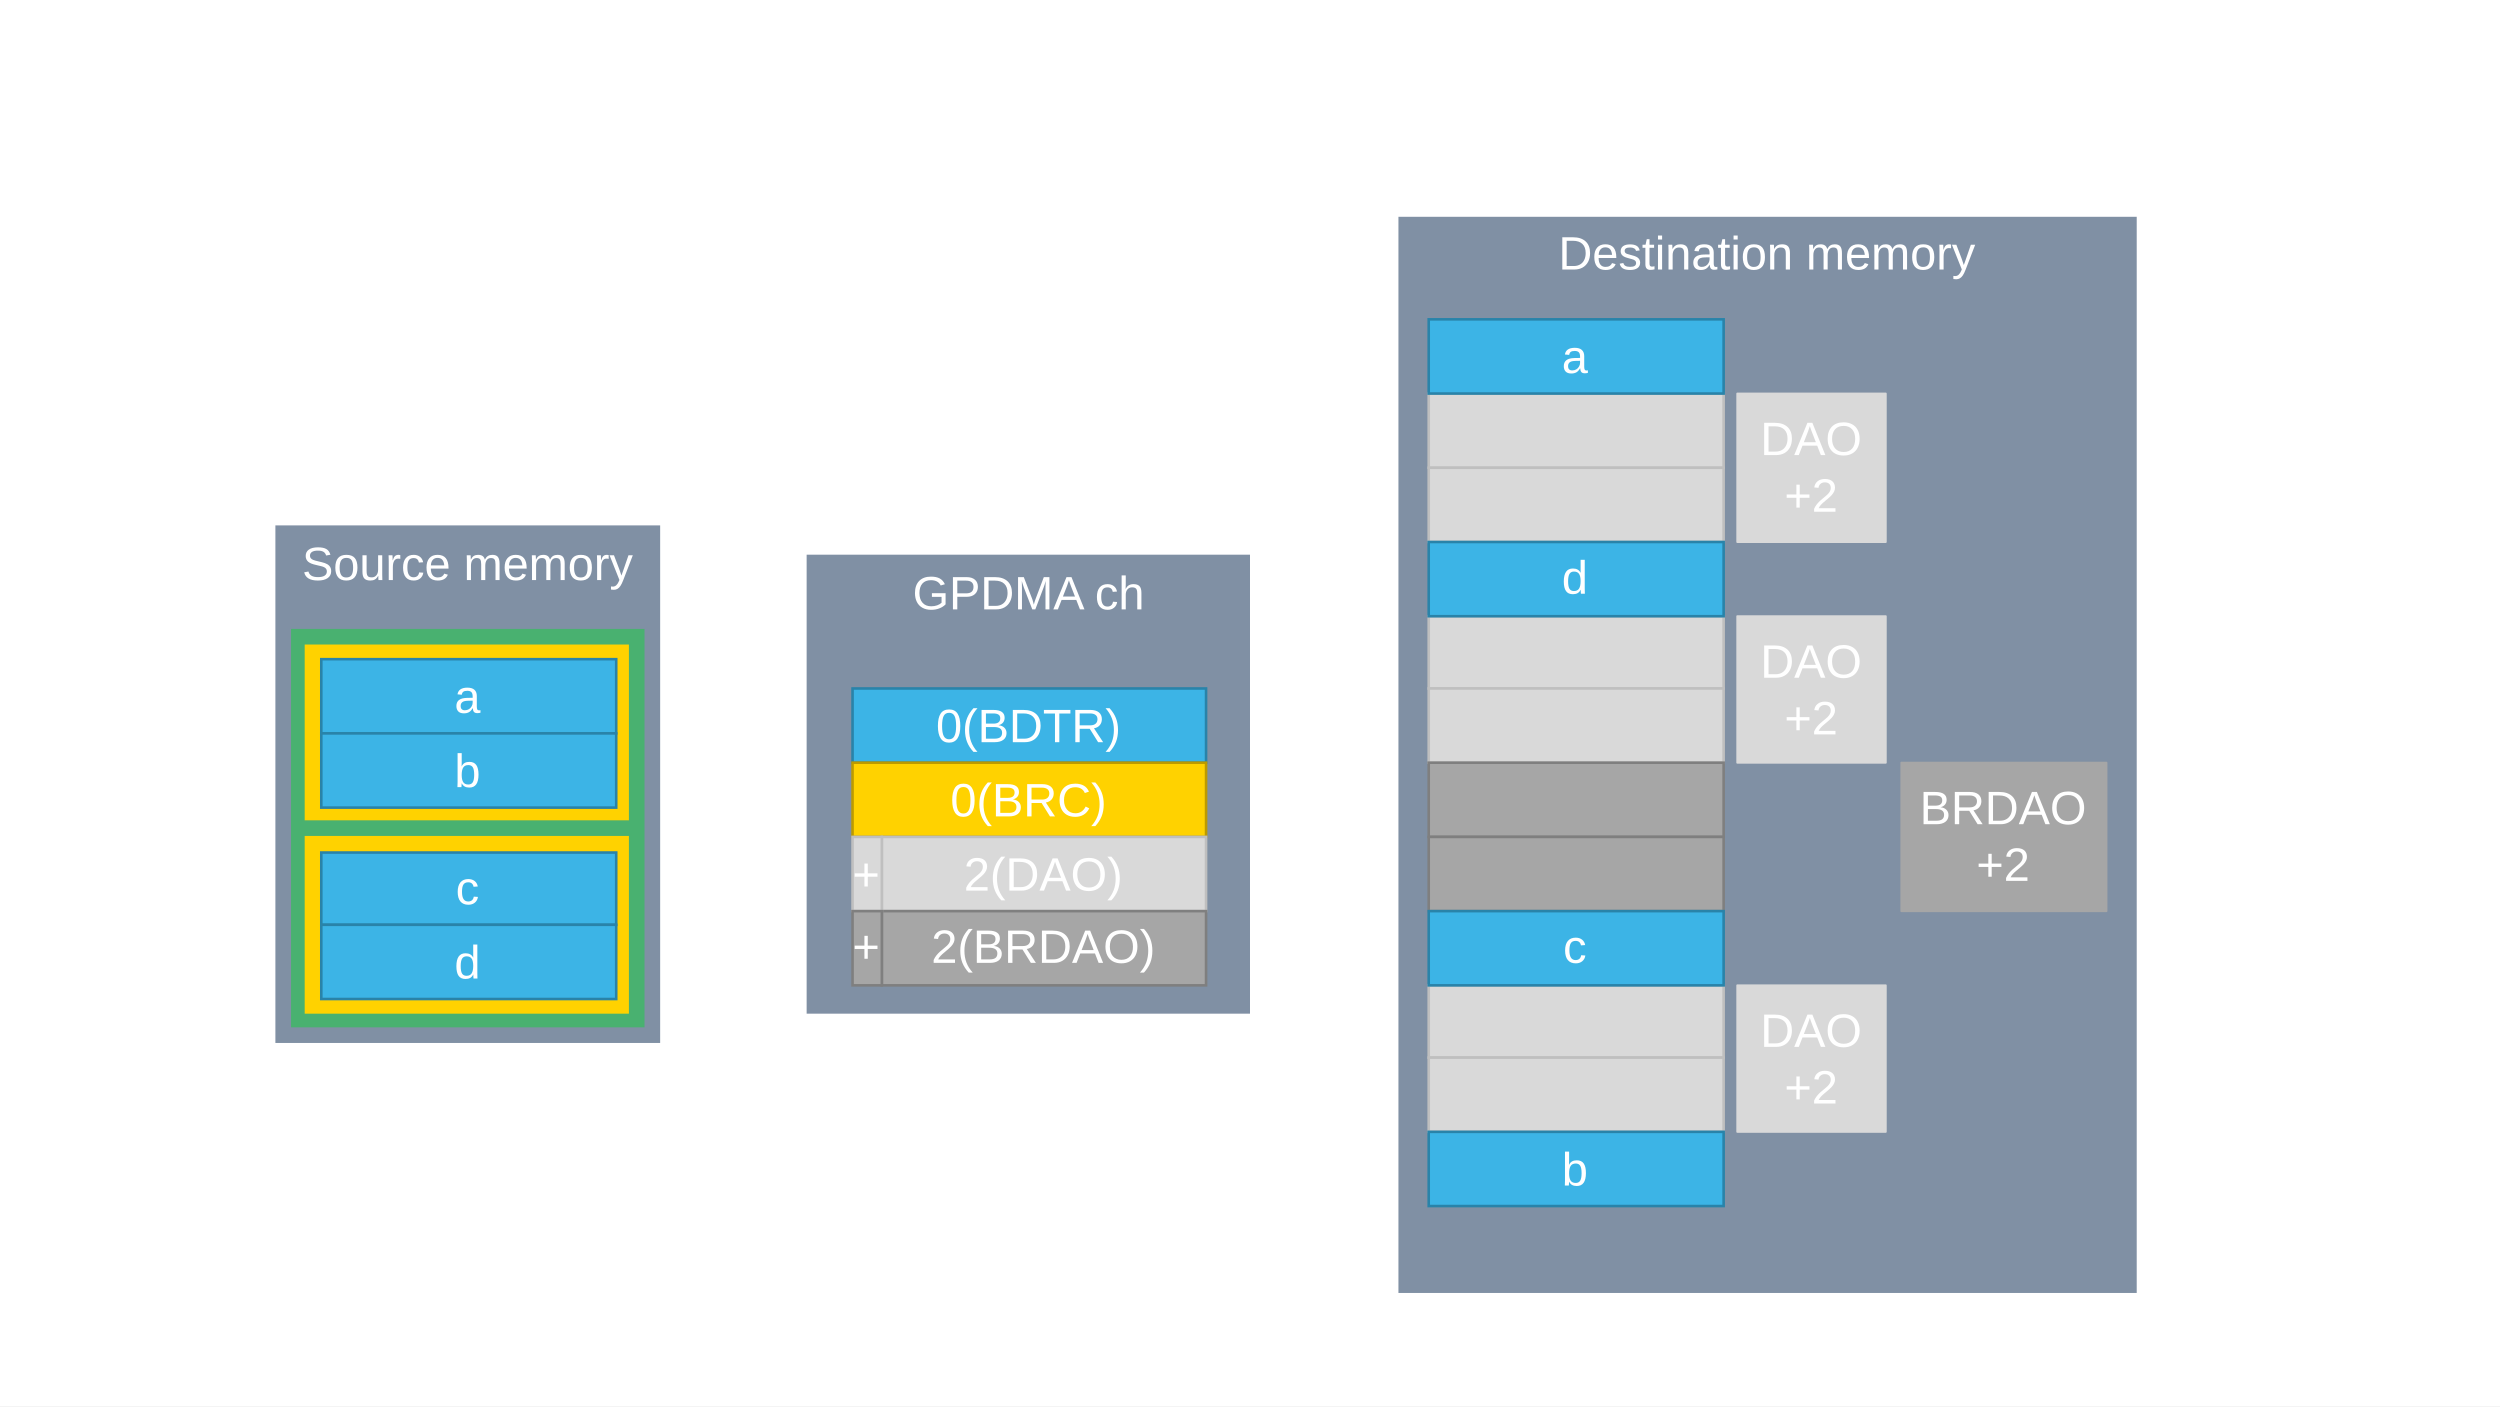
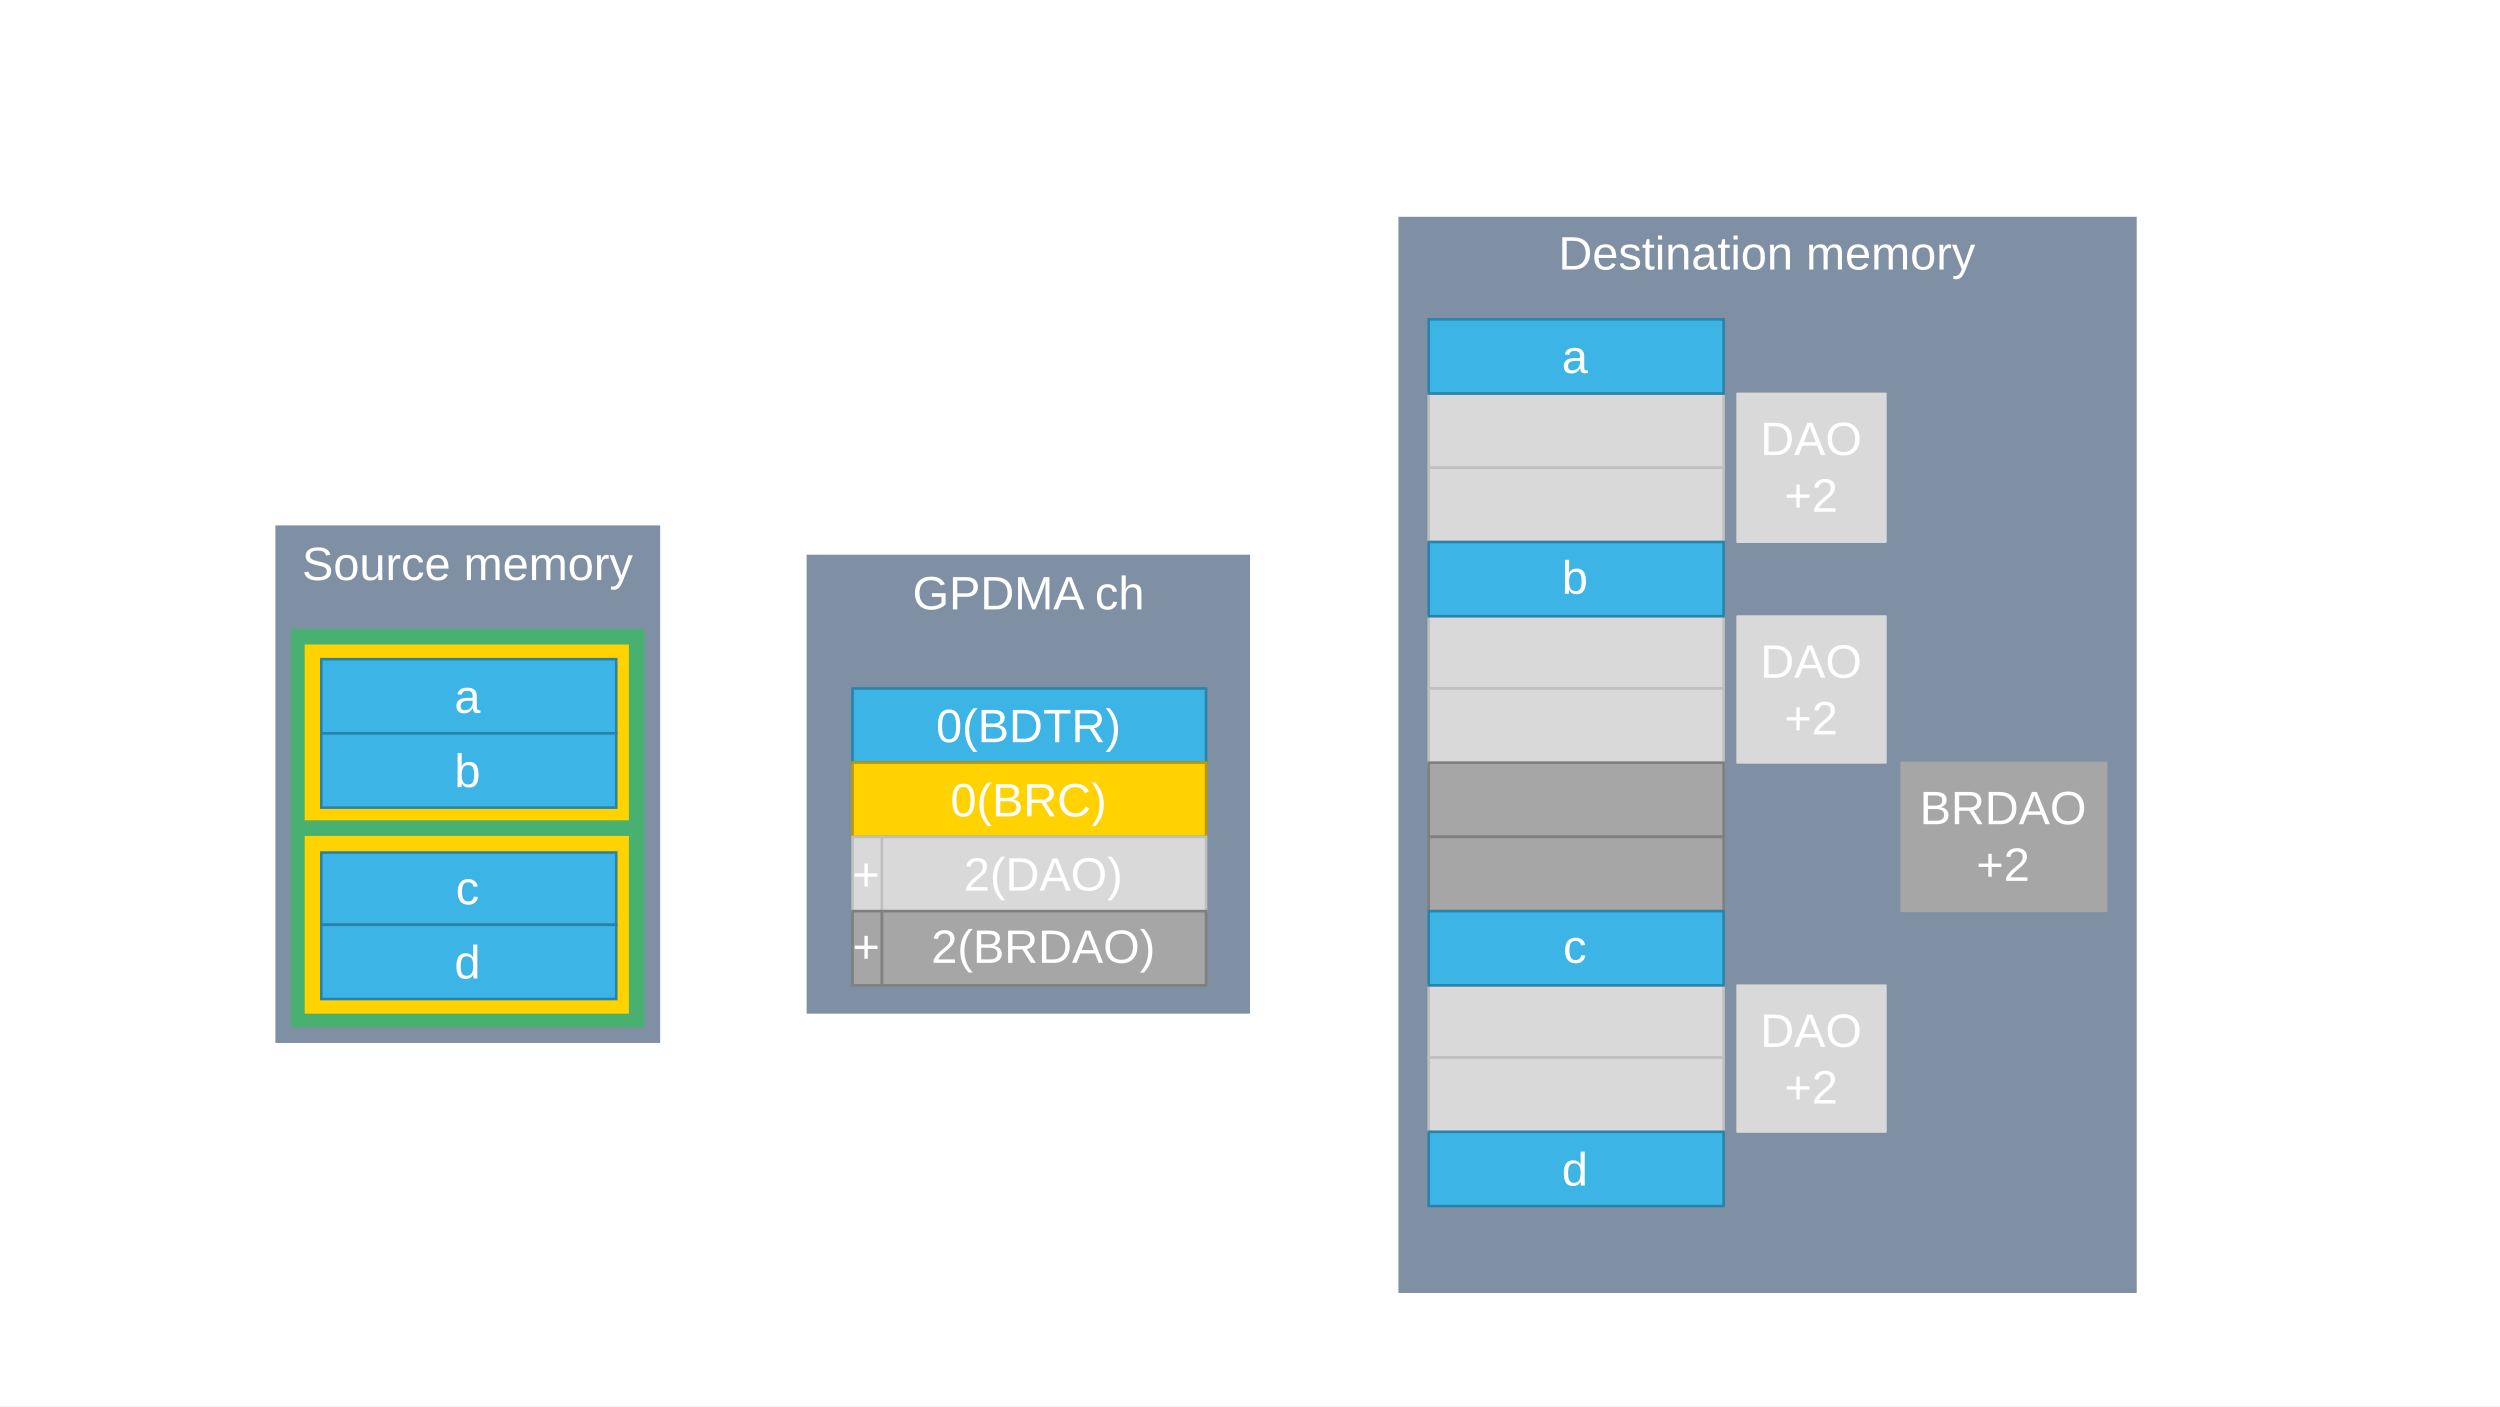
<svg xmlns="http://www.w3.org/2000/svg" width="1280" height="720" overflow="hidden">
  <defs>
    <clipPath id="clip0">
      <rect x="0" y="0" width="1280" height="720" />
    </clipPath>
  </defs>
  <g clip-path="url(#clip0)">
    <rect x="0" y="0" width="1280" height="720" fill="#FFFFFF" />
    <rect x="141" y="269" width="197" height="265" fill="#03234B" fill-opacity="0.502" />
    <text fill="#FFFFFF" font-family="Arial,Arial_MSFontService,sans-serif" font-weight="400" font-size="24" transform="translate(154.659 297)">Source memory</text>
    <rect x="149" y="322" width="181" height="204" fill="#49B170" />
    <rect x="156" y="330" width="166" height="90" fill="#FFD200" />
    <rect x="156" y="428" width="166" height="91" fill="#FFD200" />
    <rect x="164.5" y="436.5" width="151" height="37" stroke="#2983A9" stroke-width="1.333" stroke-miterlimit="8" fill="#3CB4E6" />
    <text fill="#FFFFFF" font-family="Arial,Arial_MSFontService,sans-serif" font-weight="400" font-size="24" transform="translate(233.326 463)">c</text>
    <rect x="716" y="111" width="378" height="551" fill="#03234B" fill-opacity="0.502" />
    <text fill="#FFFFFF" font-family="Arial,Arial_MSFontService,sans-serif" font-weight="400" font-size="24" transform="translate(797.93 138)">Destination memory</text>
    <rect x="889.5" y="201.5" width="76" height="76" stroke="#D9D9D9" stroke-linejoin="round" stroke-miterlimit="10" fill="#D9D9D9" />
    <text fill="#FFFFFF" font-family="Arial,Arial_MSFontService,sans-serif" font-weight="400" font-size="24" transform="translate(901.276 233)">DAO<tspan font-size="24" x="12.333" y="29">+2</tspan>
    </text>
    <rect x="973.5" y="390.5" width="105" height="76" stroke="#A6A6A6" stroke-linejoin="round" stroke-miterlimit="10" fill="#A6A6A6" />
    <text fill="#FFFFFF" font-family="Arial,Arial_MSFontService,sans-serif" font-weight="400" font-size="24" transform="translate(982.888 422)">BRDAO <tspan font-size="24" x="29" y="29">+2</tspan>
    </text>
    <rect x="731.5" y="201.5" width="151" height="38" stroke="#BFBFBF" stroke-width="1.333" stroke-miterlimit="8" fill="#D9D9D9" />
    <rect x="731.5" y="239.5" width="151" height="38" stroke="#BFBFBF" stroke-width="1.333" stroke-miterlimit="8" fill="#D9D9D9" />
    <rect x="889.5" y="315.5" width="76" height="75" stroke="#D9D9D9" stroke-linejoin="round" stroke-miterlimit="10" fill="#D9D9D9" />
    <text fill="#FFFFFF" font-family="Arial,Arial_MSFontService,sans-serif" font-weight="400" font-size="24" transform="translate(901.276 347)">DAO<tspan font-size="24" x="12.333" y="29">+2</tspan>
    </text>
    <rect x="889.5" y="504.5" width="76" height="75" stroke="#D9D9D9" stroke-linejoin="round" stroke-miterlimit="10" fill="#D9D9D9" />
    <text fill="#FFFFFF" font-family="Arial,Arial_MSFontService,sans-serif" font-weight="400" font-size="24" transform="translate(901.276 536)">DAO<tspan font-size="24" x="12.333" y="29">+2</tspan>
    </text>
    <rect x="731.5" y="504.5" width="151" height="37" stroke="#BFBFBF" stroke-width="1.333" stroke-miterlimit="8" fill="#D9D9D9" />
    <rect x="731.5" y="541.5" width="151" height="38" stroke="#BFBFBF" stroke-width="1.333" stroke-miterlimit="8" fill="#D9D9D9" />
    <rect x="731.5" y="315.5" width="151" height="37" stroke="#BFBFBF" stroke-width="1.333" stroke-miterlimit="8" fill="#D9D9D9" />
    <rect x="731.5" y="352.5" width="151" height="38" stroke="#BFBFBF" stroke-width="1.333" stroke-miterlimit="8" fill="#D9D9D9" />
    <rect x="731.5" y="390.5" width="151" height="38" stroke="#7F7F7F" stroke-width="1.333" stroke-miterlimit="8" fill="#A6A6A6" />
    <rect x="731.5" y="428.5" width="151" height="38" stroke="#7F7F7F" stroke-width="1.333" stroke-miterlimit="8" fill="#A6A6A6" />
    <rect x="731.5" y="277.5" width="151" height="38" stroke="#2983A9" stroke-width="1.333" stroke-miterlimit="8" fill="#3CB4E6" />
-     <text fill="#FFFFFF" font-family="Arial,Arial_MSFontService,sans-serif" font-weight="400" font-size="24" transform="translate(799.651 304)">d</text>
+     <text fill="#FFFFFF" font-family="Arial,Arial_MSFontService,sans-serif" font-weight="400" font-size="24" transform="translate(799.651 304)">b</text>
    <rect x="731.5" y="579.5" width="151" height="38" stroke="#2983A9" stroke-width="1.333" stroke-miterlimit="8" fill="#3CB4E6" />
-     <text fill="#FFFFFF" font-family="Arial,Arial_MSFontService,sans-serif" font-weight="400" font-size="24" transform="translate(799.651 607)">b</text>
+     <text fill="#FFFFFF" font-family="Arial,Arial_MSFontService,sans-serif" font-weight="400" font-size="24" transform="translate(799.651 607)">d</text>
    <rect x="731.5" y="466.5" width="151" height="38" stroke="#2983A9" stroke-width="1.333" stroke-miterlimit="8" fill="#3CB4E6" />
    <text fill="#FFFFFF" font-family="Arial,Arial_MSFontService,sans-serif" font-weight="400" font-size="24" transform="translate(800.318 493)">c</text>
    <rect x="731.5" y="163.5" width="151" height="38" stroke="#2983A9" stroke-width="1.333" stroke-miterlimit="8" fill="#3CB4E6" />
    <text fill="#FFFFFF" font-family="Arial,Arial_MSFontService,sans-serif" font-weight="400" font-size="24" transform="translate(799.651 191)">a</text>
    <rect x="164.5" y="337.5" width="151" height="38" stroke="#2983A9" stroke-width="1.333" stroke-miterlimit="8" fill="#3CB4E6" />
    <text fill="#FFFFFF" font-family="Arial,Arial_MSFontService,sans-serif" font-weight="400" font-size="24" transform="translate(232.659 365)">a</text>
    <rect x="413" y="284" width="227" height="235" fill="#03234B" fill-opacity="0.502" />
    <text fill="#FFFFFF" font-family="Arial,Arial_MSFontService,sans-serif" font-weight="400" font-size="24" transform="translate(467.265 312)">GPDMA <tspan font-size="24" x="93.34" y="0">ch</tspan>
    </text>
    <rect x="436.5" y="352.5" width="181" height="38" stroke="#2983A9" stroke-width="1.333" stroke-miterlimit="8" fill="#3CB4E6" />
-     <text fill="#FFFFFF" font-family="Arial,Arial_MSFontService,sans-serif" font-weight="400" font-size="24" transform="translate(479.268 380)">0<tspan font-size="24" x="13.333" y="0">(</tspan>BDTR)</text>
+     <text fill="#FFFFFF" font-family="Arial,Arial_MSFontService,sans-serif" font-weight="400" font-size="24" transform="translate(479.268 380)">0(BDTR)</text>
    <rect x="436.5" y="390.5" width="181" height="38" stroke="#BC9A00" stroke-width="1.333" stroke-miterlimit="8" fill="#FFD200" />
-     <text fill="#FFFFFF" font-family="Arial,Arial_MSFontService,sans-serif" font-weight="400" font-size="24" transform="translate(486.602 418)">0(<tspan font-size="24" x="21.333" y="0">BRC)</tspan>
-     </text>
+     <text fill="#FFFFFF" font-family="Arial,Arial_MSFontService,sans-serif" font-weight="400" font-size="24" transform="translate(486.602 418)">0(BRC)</text>
    <rect x="451.5" y="428.5" width="166" height="38" stroke="#BFBFBF" stroke-width="1.333" stroke-miterlimit="8" fill="#D9D9D9" />
-     <text fill="#FFFFFF" font-family="Arial,Arial_MSFontService,sans-serif" font-weight="400" font-size="24" transform="translate(493.495 456)">2(<tspan font-size="24" x="21.333" y="0">DAO)</tspan>
-     </text>
+     <text fill="#FFFFFF" font-family="Arial,Arial_MSFontService,sans-serif" font-weight="400" font-size="24" transform="translate(493.495 456)">2(DAO)</text>
    <rect x="451.5" y="466.5" width="166" height="38" stroke="#7F7F7F" stroke-width="1.333" stroke-miterlimit="8" fill="#A6A6A6" />
-     <text fill="#FFFFFF" font-family="Arial,Arial_MSFontService,sans-serif" font-weight="400" font-size="24" transform="translate(476.828 493)">2(<tspan font-size="24" x="21.333" y="0">BRDAO)</tspan>
-     </text>
+     <text fill="#FFFFFF" font-family="Arial,Arial_MSFontService,sans-serif" font-weight="400" font-size="24" transform="translate(476.828 493)">2(BRDAO)</text>
    <rect x="436.5" y="428.5" width="15" height="38" stroke="#BFBFBF" stroke-width="1.333" stroke-miterlimit="8" fill="#D9D9D9" />
    <text fill="#FFFFFF" font-family="Arial,Arial_MSFontService,sans-serif" font-weight="400" font-size="24" transform="translate(436.443 456)">+</text>
    <rect x="436.5" y="466.5" width="15" height="38" stroke="#7F7F7F" stroke-width="1.333" stroke-miterlimit="8" fill="#A6A6A6" />
    <text fill="#FFFFFF" font-family="Arial,Arial_MSFontService,sans-serif" font-weight="400" font-size="24" transform="translate(436.443 493)">+</text>
    <rect x="164.5" y="375.5" width="151" height="38" stroke="#2983A9" stroke-width="1.333" stroke-miterlimit="8" fill="#3CB4E6" />
    <text fill="#FFFFFF" font-family="Arial,Arial_MSFontService,sans-serif" font-weight="400" font-size="24" transform="translate(232.659 403)">b</text>
    <rect x="164.5" y="473.5" width="151" height="38" stroke="#2983A9" stroke-width="1.333" stroke-miterlimit="8" fill="#3CB4E6" />
    <text fill="#FFFFFF" font-family="Arial,Arial_MSFontService,sans-serif" font-weight="400" font-size="24" transform="translate(232.659 501)">d</text>
  </g>
</svg>
